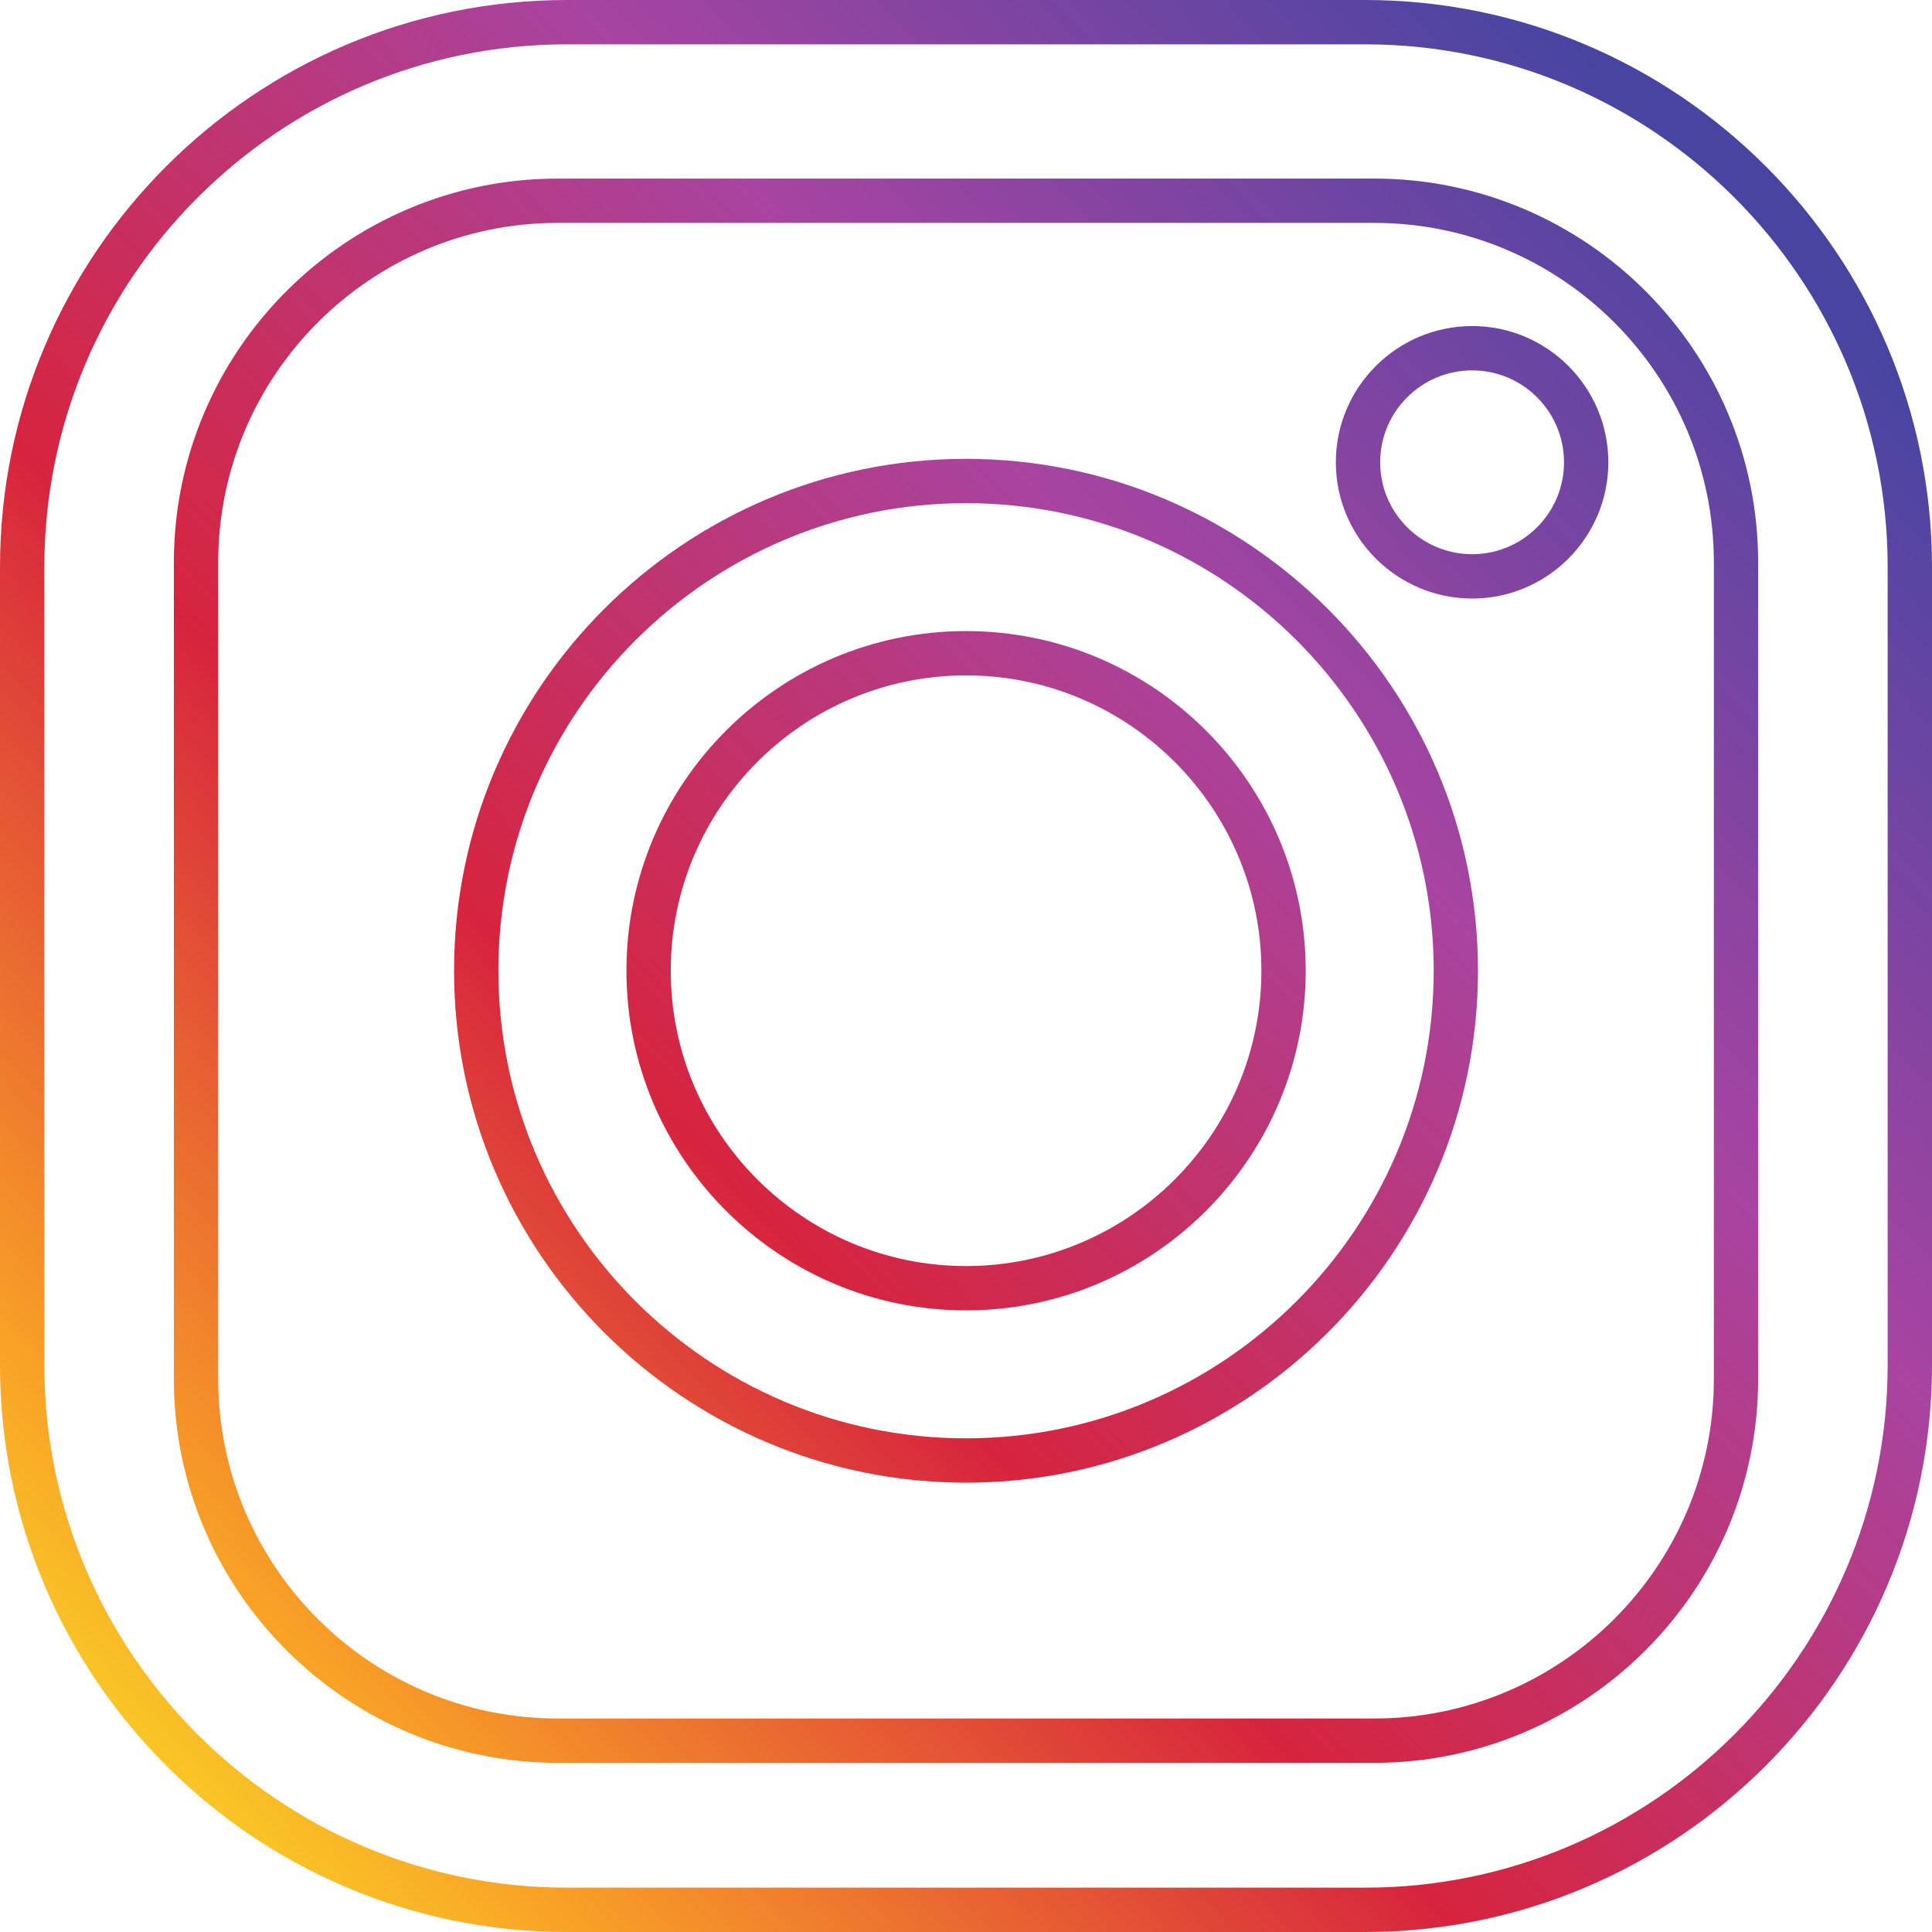
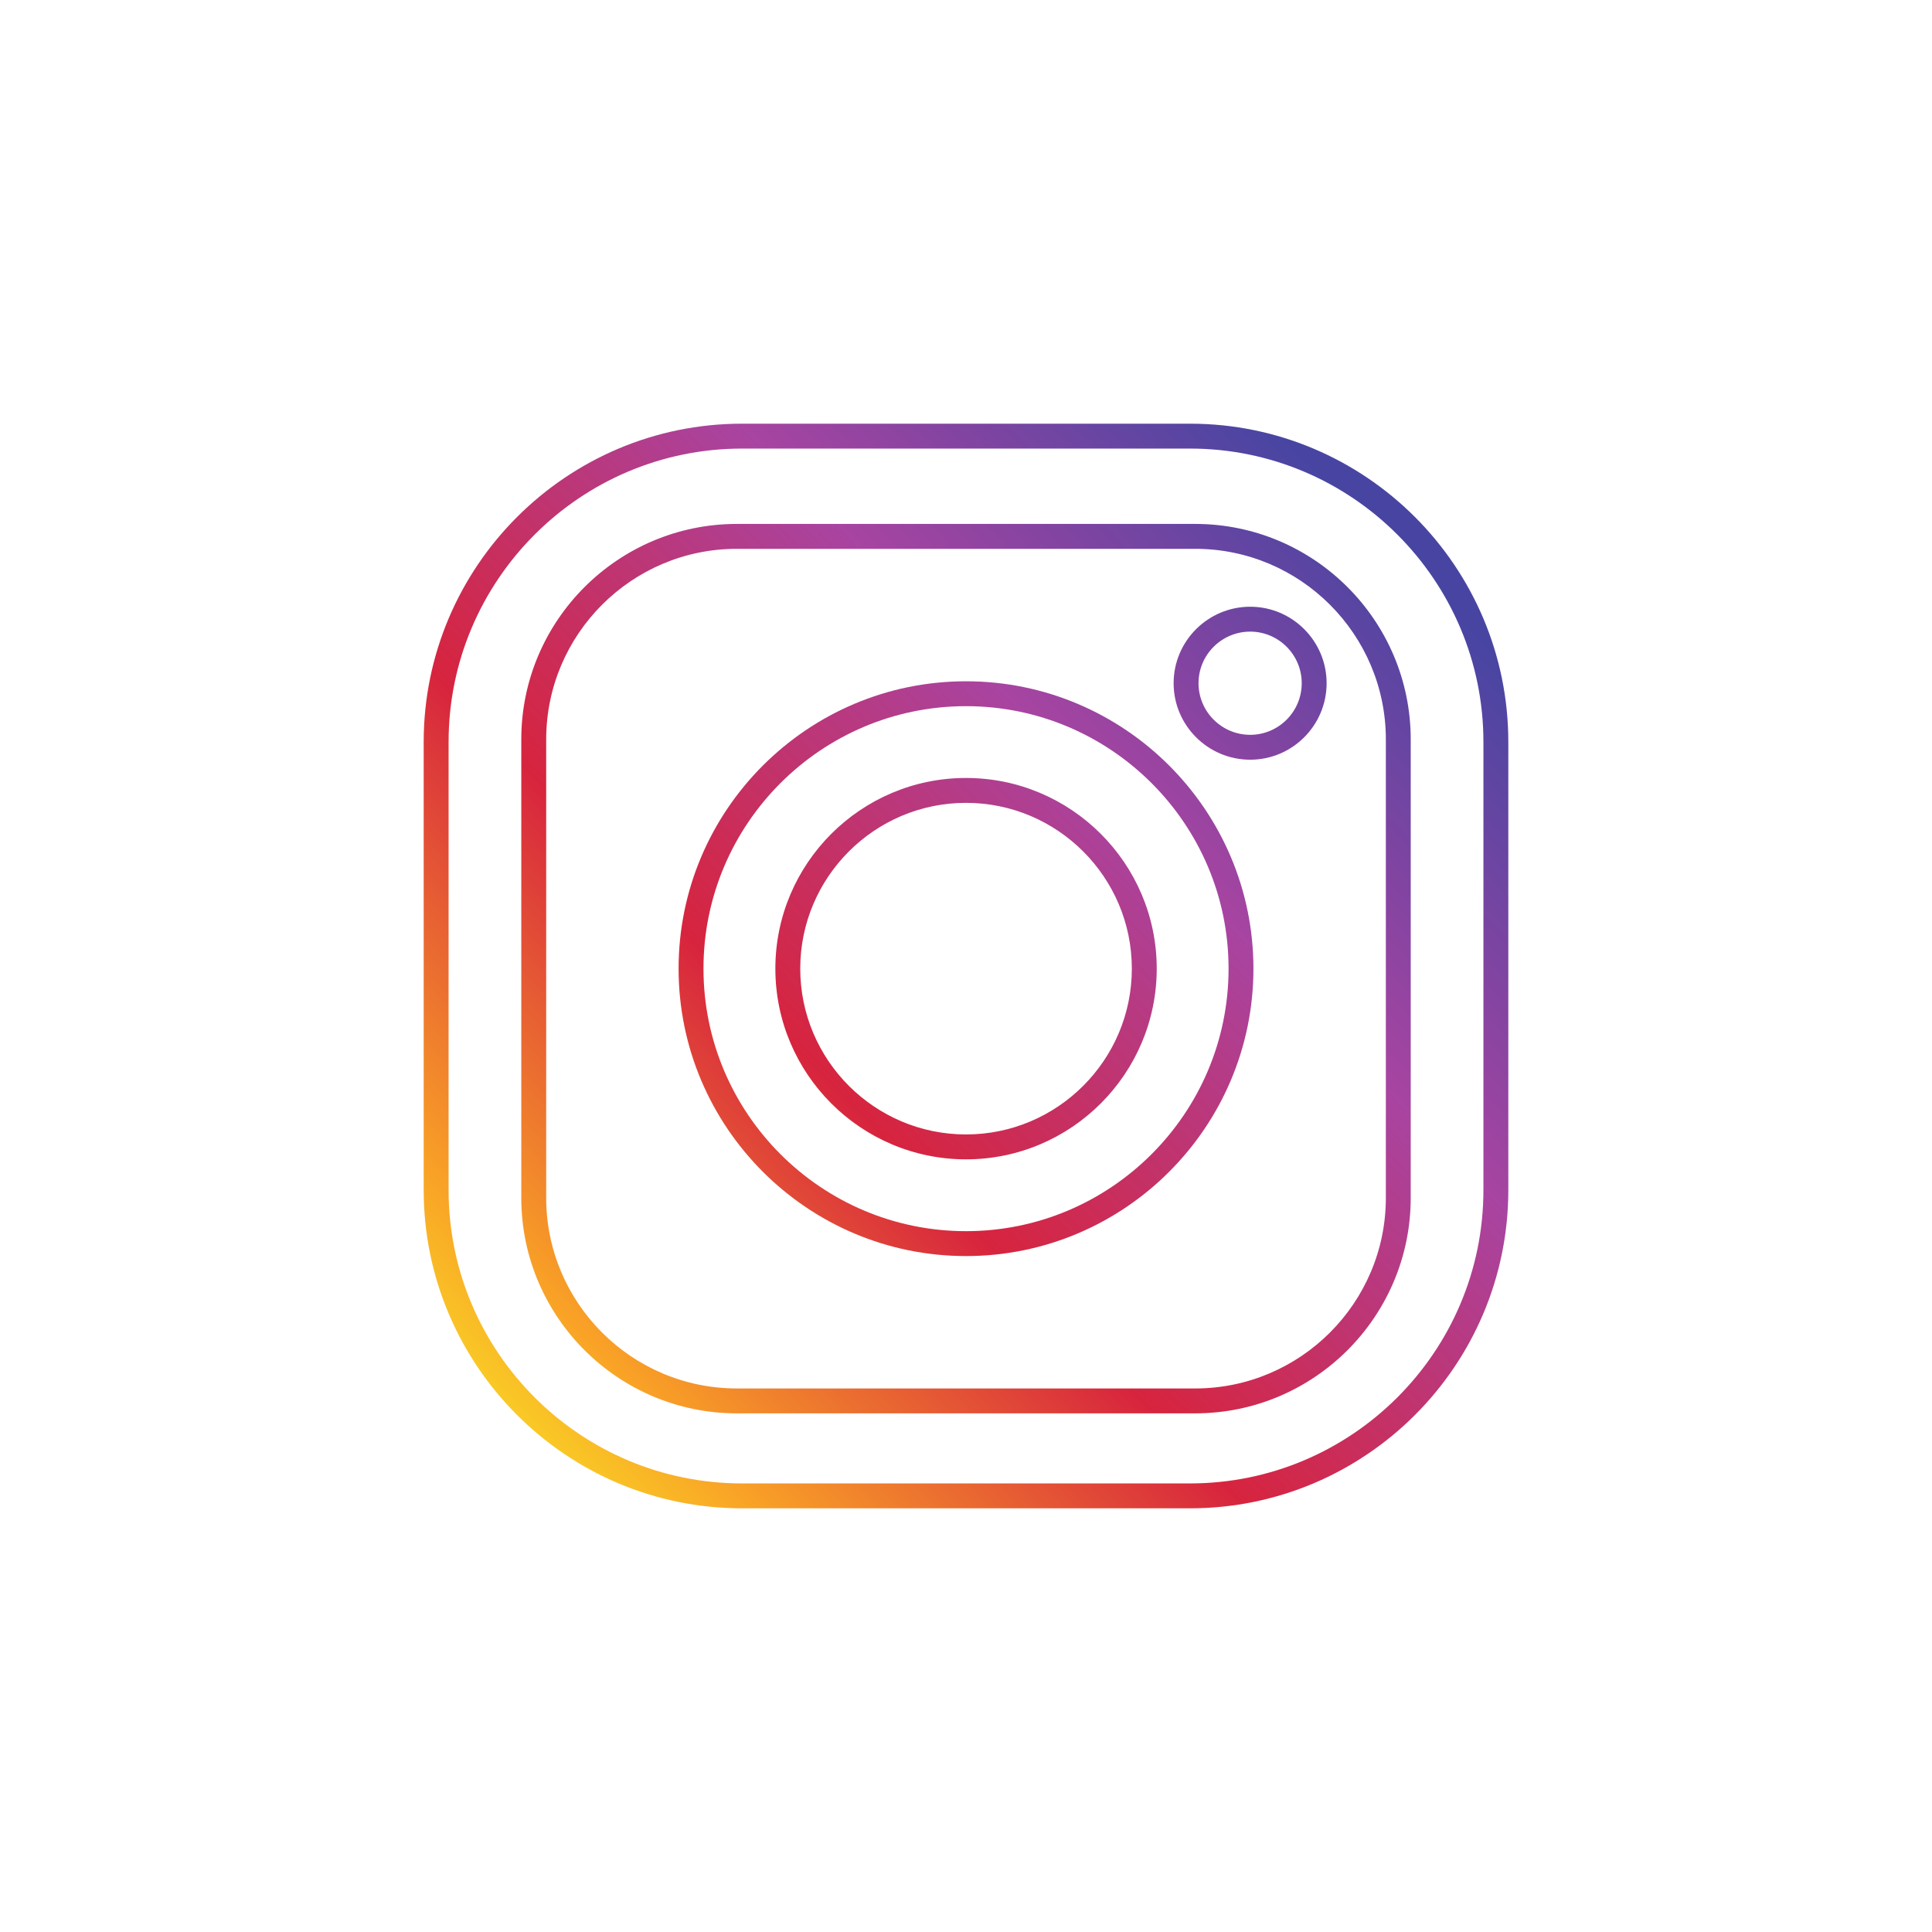
- <svg xmlns="http://www.w3.org/2000/svg" height="512px" id="Untitled-P%E1gina%201" style="background-color:#ffffff00" version="1.1" viewBox="0 0 512 512" width="512px" xml:space="preserve">
+ <svg xmlns="http://www.w3.org/2000/svg" height="512px" id="Untitled-P%E1gina%201" style="background-color:#ffffff00" version="1.1" viewBox="-200 -200 912 912" width="512px" xml:space="preserve">
  <defs>
    <linearGradient id="gradient1" x1="90.559%" x2="3.358%" y1="10.509%" y2="95.415%">
      <stop offset="1%" stop-color="#4845a2" stop-opacity="1" />
      <stop offset="30%" stop-color="#a844a1" stop-opacity="1" />
      <stop offset="60%" stop-color="#d7243e" stop-opacity="1" />
      <stop offset="87%" stop-color="#f9a326" stop-opacity="1" />
      <stop offset="99%" stop-color="#f9dd26" stop-opacity="1" />
    </linearGradient>
    <linearGradient id="gradient2" x1="126.755%" x2="-37.777%" y1="-24.747%" y2="135.473%">
      <stop offset="1%" stop-color="#4845a2" stop-opacity="1" />
      <stop offset="30%" stop-color="#a844a1" stop-opacity="1" />
      <stop offset="60%" stop-color="#d7243e" stop-opacity="1" />
      <stop offset="87%" stop-color="#f9a326" stop-opacity="1" />
      <stop offset="99%" stop-color="#f9dd26" stop-opacity="1" />
    </linearGradient>
    <linearGradient id="gradient3" x1="149.834%" x2="-468.391%" y1="-47.205%" y2="554.807%">
      <stop offset="1%" stop-color="#4845a2" stop-opacity="1" />
      <stop offset="30%" stop-color="#a844a1" stop-opacity="1" />
      <stop offset="60%" stop-color="#d7243e" stop-opacity="1" />
      <stop offset="87%" stop-color="#f9a326" stop-opacity="1" />
      <stop offset="99%" stop-color="#f9dd26" stop-opacity="1" />
    </linearGradient>
  </defs>
  <g id="Camada%201">
    <g>
      <g>
        <path d="M 361.749 512 L 150.264 512 C 67.412 512 0 444.592 0 361.738 L 0 150.269 C 0 67.412 67.412 0 150.264 0 L 361.749 0 C 444.593 0 512 67.412 512 150.269 L 512 361.738 C 512 444.592 444.593 512 361.749 512 ZM 150.264 11.75 C 73.892 11.75 11.752 73.888 11.752 150.269 L 11.752 361.738 C 11.752 438.112 73.892 500.25 150.264 500.25 L 361.749 500.25 C 438.117 500.25 500.248 438.112 500.248 361.738 L 500.248 150.269 C 500.248 73.888 438.117 11.75 361.749 11.75 L 150.264 11.75 ZM 364.191 467.169 L 147.831 467.169 C 91.719 467.169 46.075 421.538 46.075 365.45 L 46.075 149.046 C 46.075 92.955 91.719 47.322 147.831 47.322 L 364.191 47.322 C 420.294 47.322 465.929 92.955 465.929 149.046 L 465.929 365.45 C 465.929 421.538 420.294 467.169 364.191 467.169 ZM 147.831 59.07 C 98.199 59.07 57.828 99.436 57.828 149.046 L 57.828 365.45 C 57.828 415.06 98.199 455.421 147.831 455.421 L 364.191 455.421 C 413.813 455.421 454.19 415.06 454.19 365.45 L 454.19 149.046 C 454.19 99.436 413.813 59.07 364.191 59.07 L 147.831 59.07 Z" fill="url(#gradient1)" />
      </g>
      <g>
        <path d="M 256.006 392.923 C 181.192 392.923 120.33 332.058 120.33 257.243 C 120.33 182.448 181.192 121.598 256.006 121.598 C 330.82 121.598 391.683 182.448 391.683 257.243 C 391.683 332.058 330.82 392.923 256.006 392.923 ZM 256.006 133.346 C 187.673 133.346 132.074 188.924 132.074 257.243 C 132.074 325.579 187.673 381.172 256.006 381.172 C 324.344 381.172 379.943 325.579 379.943 257.243 C 379.943 188.924 324.344 133.346 256.006 133.346 ZM 256.006 347.266 C 206.375 347.266 166.008 306.881 166.008 257.243 C 166.008 207.614 206.375 167.238 256.006 167.238 C 305.646 167.238 346.031 207.614 346.031 257.243 C 346.031 306.881 305.646 347.266 256.006 347.266 ZM 256.006 178.988 C 212.856 178.988 177.756 214.092 177.756 257.243 C 177.756 300.403 212.856 335.515 256.006 335.515 C 299.166 335.515 334.282 300.403 334.282 257.243 C 334.282 214.092 299.166 178.988 256.006 178.988 Z" fill="url(#gradient2)" />
      </g>
      <g>
        <path d="M 390.155 158.619 C 370.223 158.619 354.009 142.42 354.009 122.51 C 354.009 102.603 370.223 86.407 390.155 86.407 C 410.048 86.407 426.228 102.603 426.228 122.51 C 426.228 142.42 410.048 158.619 390.155 158.619 ZM 390.155 98.157 C 376.699 98.157 365.762 109.082 365.762 122.51 C 365.762 135.942 376.699 146.871 390.155 146.871 C 403.568 146.871 414.479 135.942 414.479 122.51 C 414.479 109.082 403.568 98.157 390.155 98.157 Z" fill="url(#gradient3)" />
      </g>
    </g>
  </g>
</svg>
